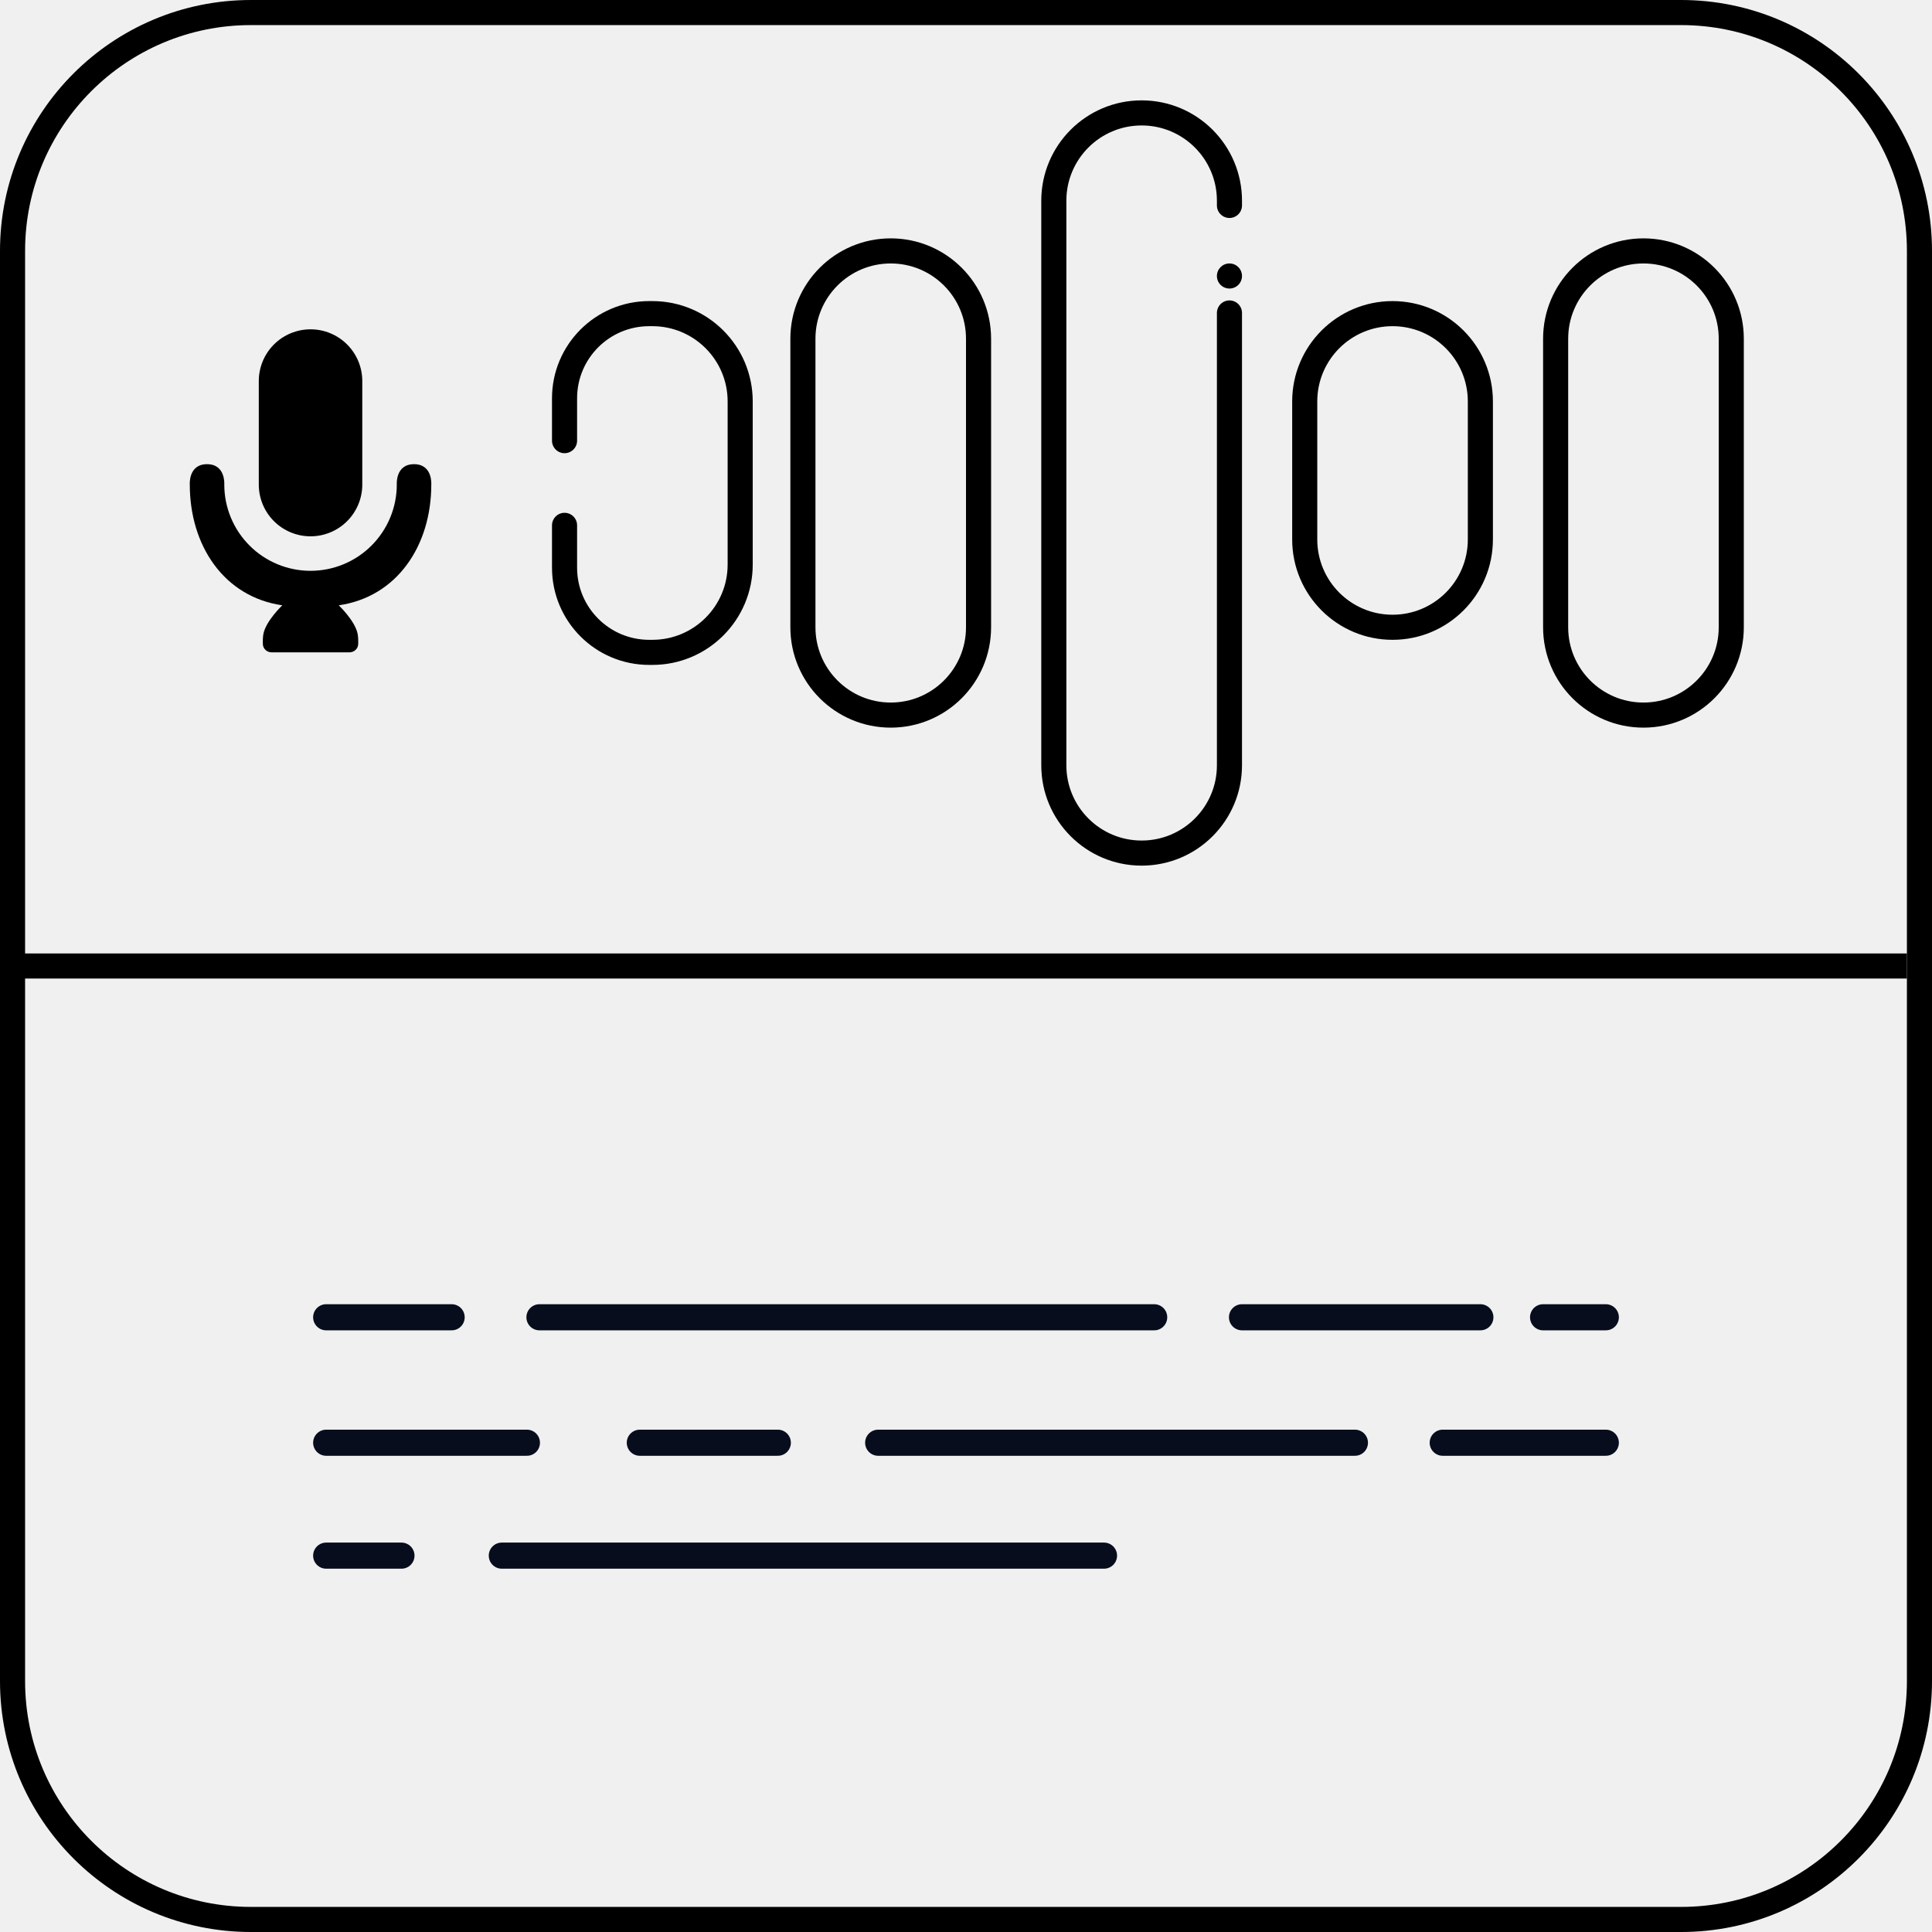
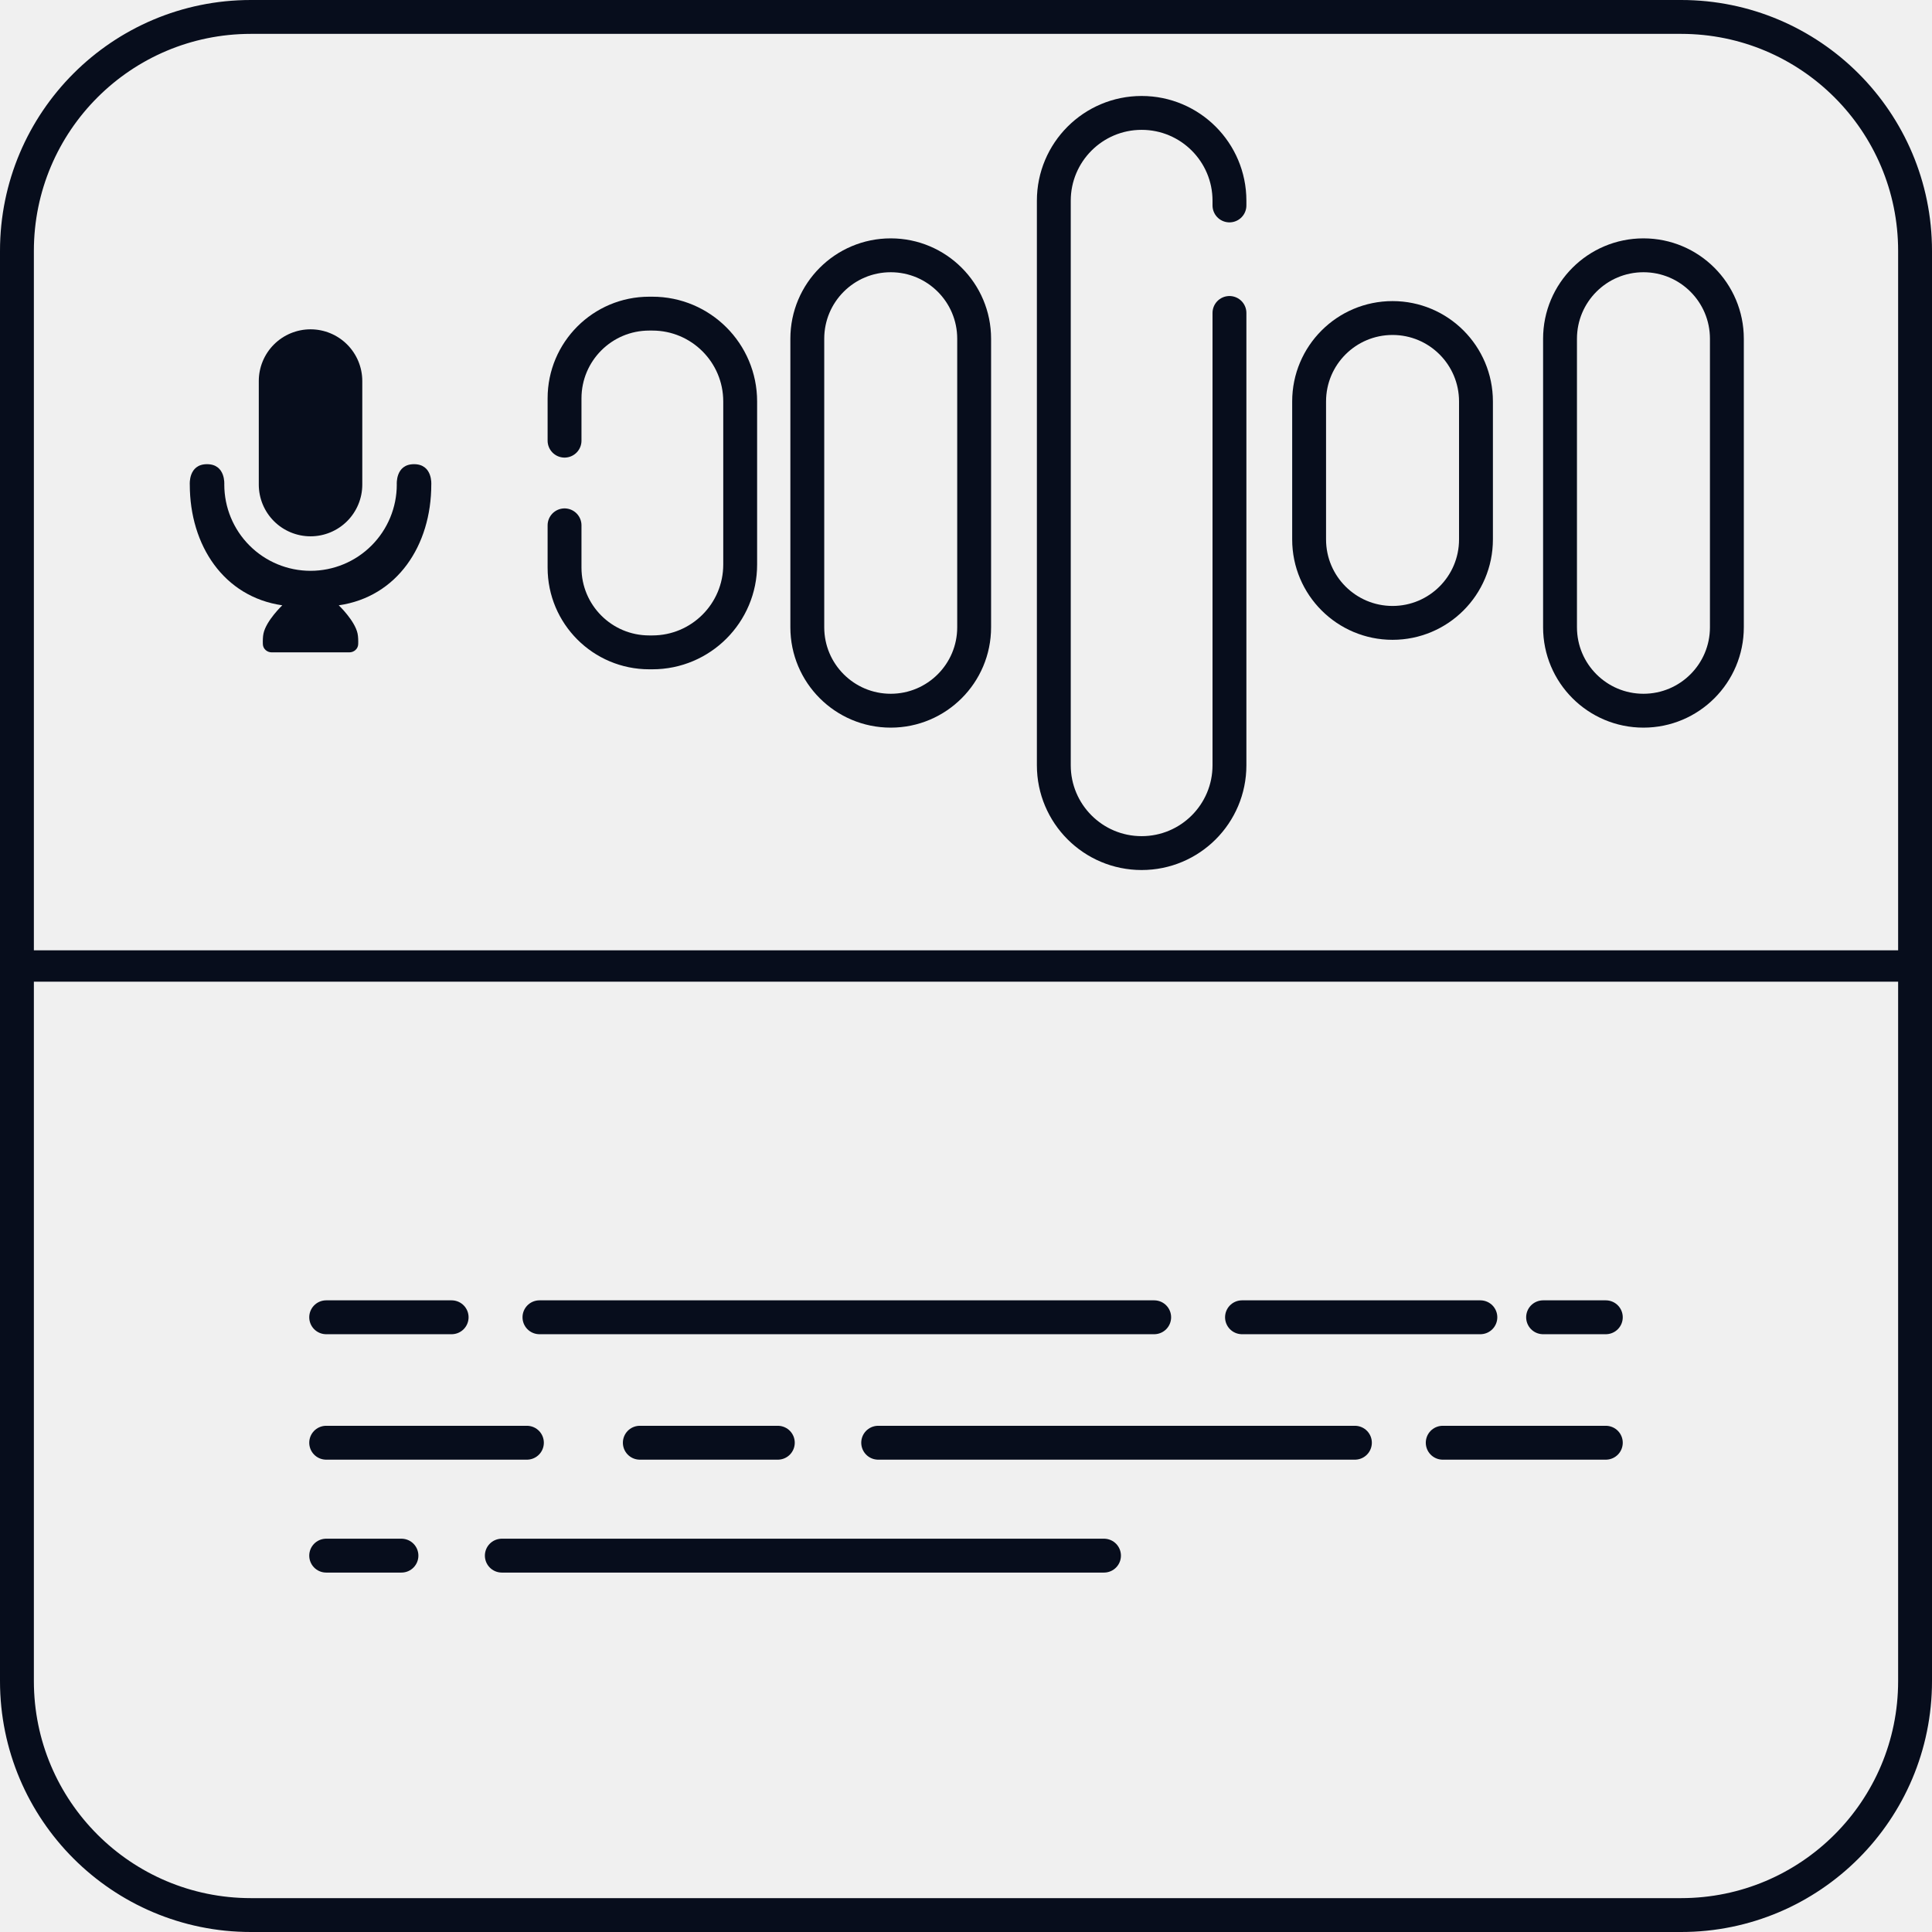
<svg xmlns="http://www.w3.org/2000/svg" width="154" height="154" viewBox="0 0 154 154" fill="none">
-   <rect x="1" y="1" width="152" height="152" rx="19" stroke="black" stroke-width="2" />
-   <g clip-path="url(#clip0_3399_1282)">
-     <path d="M24.753 26.25C25.847 26.25 26.896 26.685 27.669 27.458C28.443 28.232 28.878 29.281 28.878 30.375V38.625C28.878 39.719 28.443 40.768 27.669 41.542C26.896 42.315 25.847 42.75 24.753 42.75C23.659 42.75 22.609 42.315 21.836 41.542C21.062 40.768 20.628 39.719 20.628 38.625V30.375C20.628 29.281 21.062 28.232 21.836 27.458C22.609 26.685 23.659 26.25 24.753 26.25ZM34.378 38.625C34.378 43.479 31.663 47.576 27.002 48.25C27.002 48.25 28.284 49.467 28.502 50.5C28.554 50.749 28.561 51.066 28.552 51.344C28.54 51.72 28.22 52 27.843 52H21.661C21.284 52 20.964 51.72 20.952 51.344C20.943 51.066 20.95 50.749 21.002 50.5C21.22 49.467 22.502 48.25 22.502 48.25C17.841 47.576 15.128 43.479 15.128 38.625C15.128 38.625 15.002 37 16.502 37C18.001 37 17.878 38.625 17.878 38.625C17.878 40.448 18.602 42.197 19.891 43.486C21.18 44.776 22.929 45.5 24.753 45.5C26.576 45.5 28.325 44.776 29.614 43.486C30.903 42.197 31.628 40.448 31.628 38.625C31.628 38.625 31.502 37 33.002 37C34.502 37 34.378 38.625 34.378 38.625Z" fill="black" />
+   <rect x="1.35" y="1.35" width="151.3" height="151.3" rx="18.65" stroke="#070D1C" stroke-width="2.7" />
+   <g clip-path="url(#clip0_3448_1148)">
+     <path d="M24.753 26.25C25.847 26.25 26.896 26.685 27.669 27.458C28.443 28.232 28.878 29.281 28.878 30.375V38.625C28.878 39.719 28.443 40.768 27.669 41.542C26.896 42.315 25.847 42.75 24.753 42.75C23.659 42.75 22.609 42.315 21.836 41.542C21.062 40.768 20.628 39.719 20.628 38.625V30.375C20.628 29.281 21.062 28.232 21.836 27.458C22.609 26.685 23.659 26.25 24.753 26.25ZM34.378 38.625C34.378 43.479 31.663 47.576 27.002 48.25C27.002 48.25 28.284 49.467 28.502 50.5C28.554 50.749 28.561 51.066 28.552 51.344C28.54 51.72 28.22 52 27.843 52H21.661C21.284 52 20.964 51.72 20.952 51.344C20.943 51.066 20.95 50.749 21.002 50.5C21.22 49.467 22.502 48.25 22.502 48.25C17.841 47.576 15.128 43.479 15.128 38.625C15.128 38.625 15.002 37 16.502 37C18.001 37 17.878 38.625 17.878 38.625C17.878 40.448 18.602 42.197 19.891 43.486C21.18 44.776 22.929 45.5 24.753 45.5C26.576 45.5 28.325 44.776 29.614 43.486C30.903 42.197 31.628 40.448 31.628 38.625C31.628 38.625 31.502 37 33.002 37C34.502 37 34.378 38.625 34.378 38.625Z" fill="#070D1C" />
  </g>
-   <path d="M45 35.125V31.75V31.75C45 28.022 48.022 25 51.75 25H52C55.866 25 59 28.134 59 32V45C59 48.866 55.866 52 52 52H51.75C48.022 52 45 48.978 45 45.25V45.25V41.875" stroke="black" stroke-width="2" stroke-linecap="round" />
-   <rect x="64" y="20" width="14" height="37" rx="7" stroke="black" stroke-width="2" />
-   <rect x="104" y="25" width="14" height="25" rx="7" stroke="black" stroke-width="2" />
-   <rect x="124" y="20" width="14" height="37" rx="7" stroke="black" stroke-width="2" />
-   <path d="M98 16.375V16C98 12.134 94.866 9 91 9V9C87.134 9 84 12.134 84 16V61C84 64.866 87.134 68 91 68V68C94.866 68 98 64.866 98 61V38.5V24.946" stroke="black" stroke-width="2" stroke-linecap="round" />
-   <circle cx="98" cy="22" r="1" fill="black" />
-   <path d="M152 77L0.5 77" stroke="black" stroke-width="2" />
-   <path d="M88 124H40" stroke="#070D1C" stroke-width="2.082" stroke-miterlimit="10" stroke-linecap="round" />
-   <path d="M32 124H26" stroke="#070D1C" stroke-width="2.082" stroke-miterlimit="10" stroke-linecap="round" />
-   <path d="M108 115H70" stroke="#070D1C" stroke-width="2.082" stroke-miterlimit="10" stroke-linecap="round" />
-   <path d="M62 115H51" stroke="#070D1C" stroke-width="2.082" stroke-miterlimit="10" stroke-linecap="round" />
-   <path d="M42 115H26" stroke="#070D1C" stroke-width="2.082" stroke-miterlimit="10" stroke-linecap="round" />
-   <path d="M128 115H115" stroke="#070D1C" stroke-width="2.082" stroke-miterlimit="10" stroke-linecap="round" />
-   <path d="M118 105H99" stroke="#070D1C" stroke-width="2.082" stroke-miterlimit="10" stroke-linecap="round" />
-   <path d="M92 105H43" stroke="#070D1C" stroke-width="2.082" stroke-miterlimit="10" stroke-linecap="round" />
-   <path d="M36 105H26" stroke="#070D1C" stroke-width="2.082" stroke-miterlimit="10" stroke-linecap="round" />
-   <path d="M123 105H128" stroke="#070D1C" stroke-width="2.082" stroke-miterlimit="10" stroke-linecap="round" />
+   <path d="M45 35.125V31.75V31.75C45 28.022 48.022 25 51.75 25H52C55.866 25 59 28.134 59 32V45C59 48.866 55.866 52 52 52H51.75C48.022 52 45 48.978 45 45.25V45.25V41.875" stroke="#070D1C" stroke-width="2.7" stroke-linecap="round" />
+   <rect x="64.35" y="20.35" width="13.3" height="36.3" rx="6.65" stroke="#070D1C" stroke-width="2.7" />
+   <rect x="104.35" y="25.35" width="13.3" height="24.3" rx="6.65" stroke="#070D1C" stroke-width="2.7" />
+   <rect x="124.35" y="20.35" width="13.3" height="36.3" rx="6.65" stroke="#070D1C" stroke-width="2.7" />
+   <path d="M98 16.375V16C98 12.134 94.866 9 91 9V9C87.134 9 84 12.134 84 16V61C84 64.866 87.134 68 91 68V68C94.866 68 98 64.866 98 61V38.5V24.946" stroke="#070D1C" stroke-width="2.7" stroke-linecap="round" />
+   <path d="M152 77L0.5 77" stroke="#070D1C" stroke-width="2.5" />
+   <path d="M88 124H40" stroke="#070D1C" stroke-width="2.7" stroke-miterlimit="10" stroke-linecap="round" />
+   <path d="M32 124H26" stroke="#070D1C" stroke-width="2.7" stroke-miterlimit="10" stroke-linecap="round" />
+   <path d="M108 115H70" stroke="#070D1C" stroke-width="2.7" stroke-miterlimit="10" stroke-linecap="round" />
+   <path d="M62 115H51" stroke="#070D1C" stroke-width="2.7" stroke-miterlimit="10" stroke-linecap="round" />
+   <path d="M42 115H26" stroke="#070D1C" stroke-width="2.7" stroke-miterlimit="10" stroke-linecap="round" />
+   <path d="M128 115H115" stroke="#070D1C" stroke-width="2.7" stroke-miterlimit="10" stroke-linecap="round" />
+   <path d="M118 105H99" stroke="#070D1C" stroke-width="2.7" stroke-miterlimit="10" stroke-linecap="round" />
+   <path d="M92 105H43" stroke="#070D1C" stroke-width="2.7" stroke-miterlimit="10" stroke-linecap="round" />
+   <path d="M36 105H26" stroke="#070D1C" stroke-width="2.7" stroke-miterlimit="10" stroke-linecap="round" />
+   <path d="M123 105H128" stroke="#070D1C" stroke-width="2.7" stroke-miterlimit="10" stroke-linecap="round" />
  <defs>
-     <clipPath id="clip0_3399_1282">
+     <clipPath id="clip0_3448_1148">
      <rect width="19.5" height="27" fill="white" transform="translate(15 25)" />
    </clipPath>
  </defs>
</svg>
